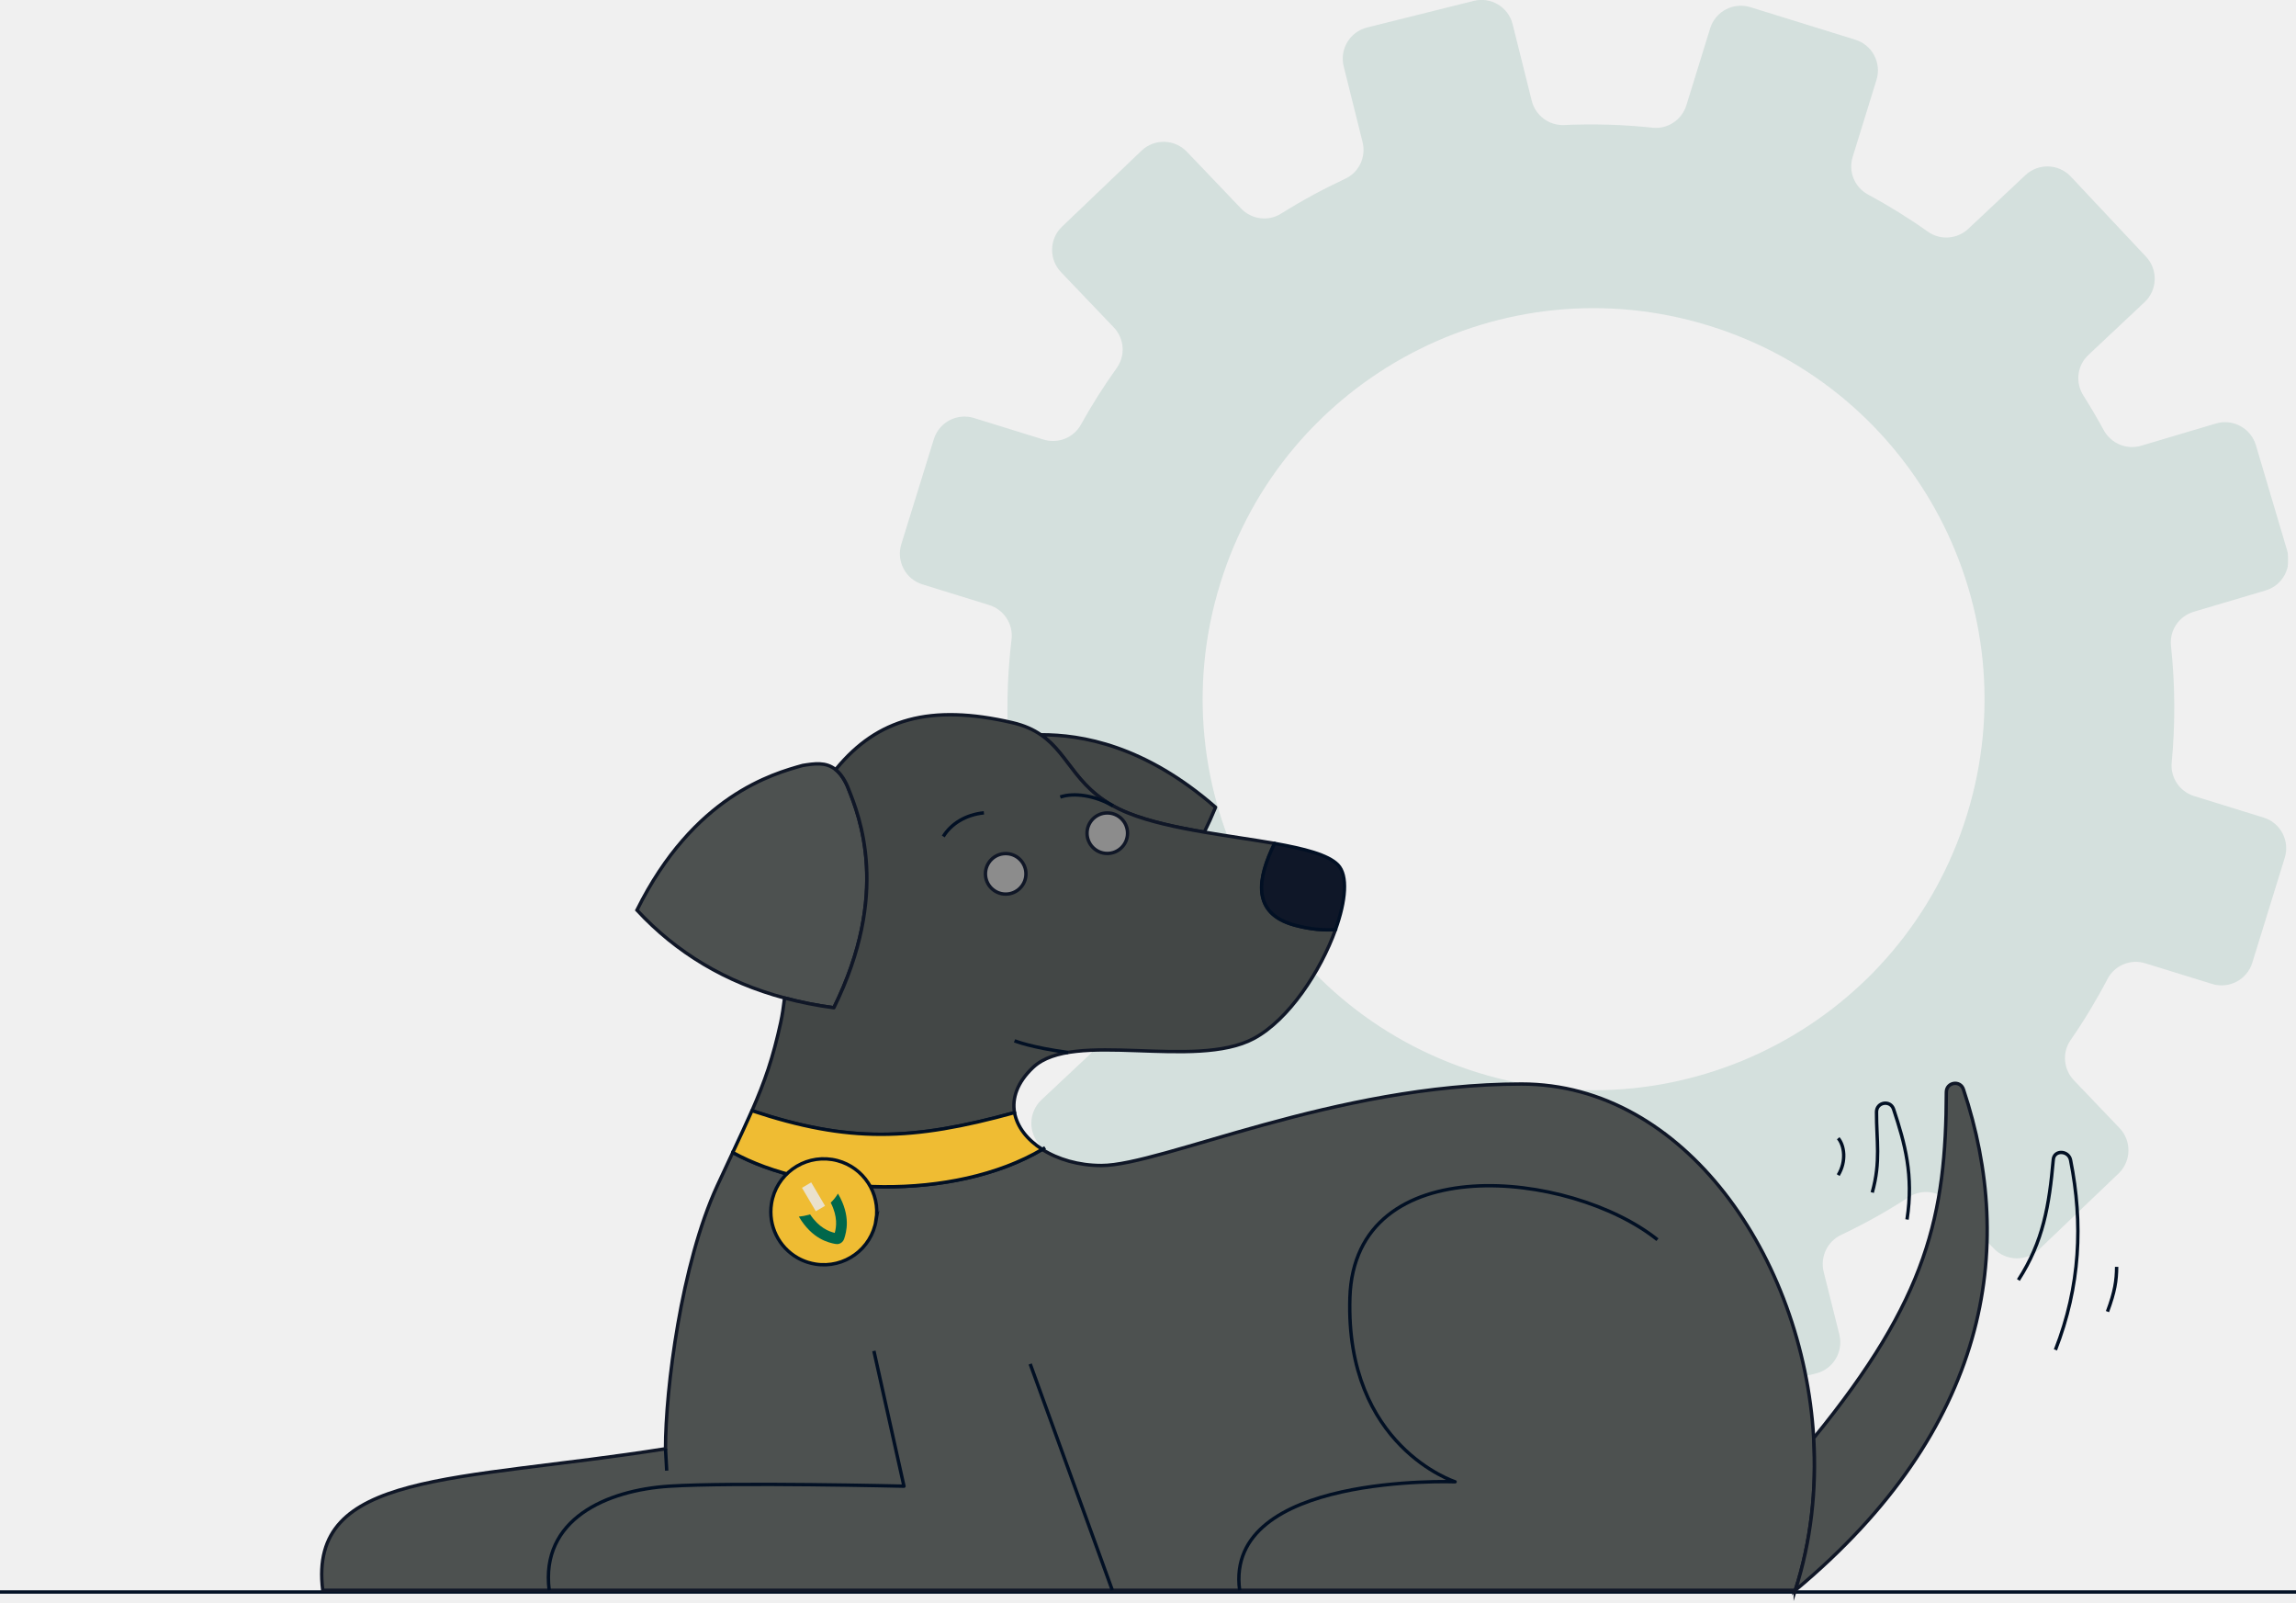
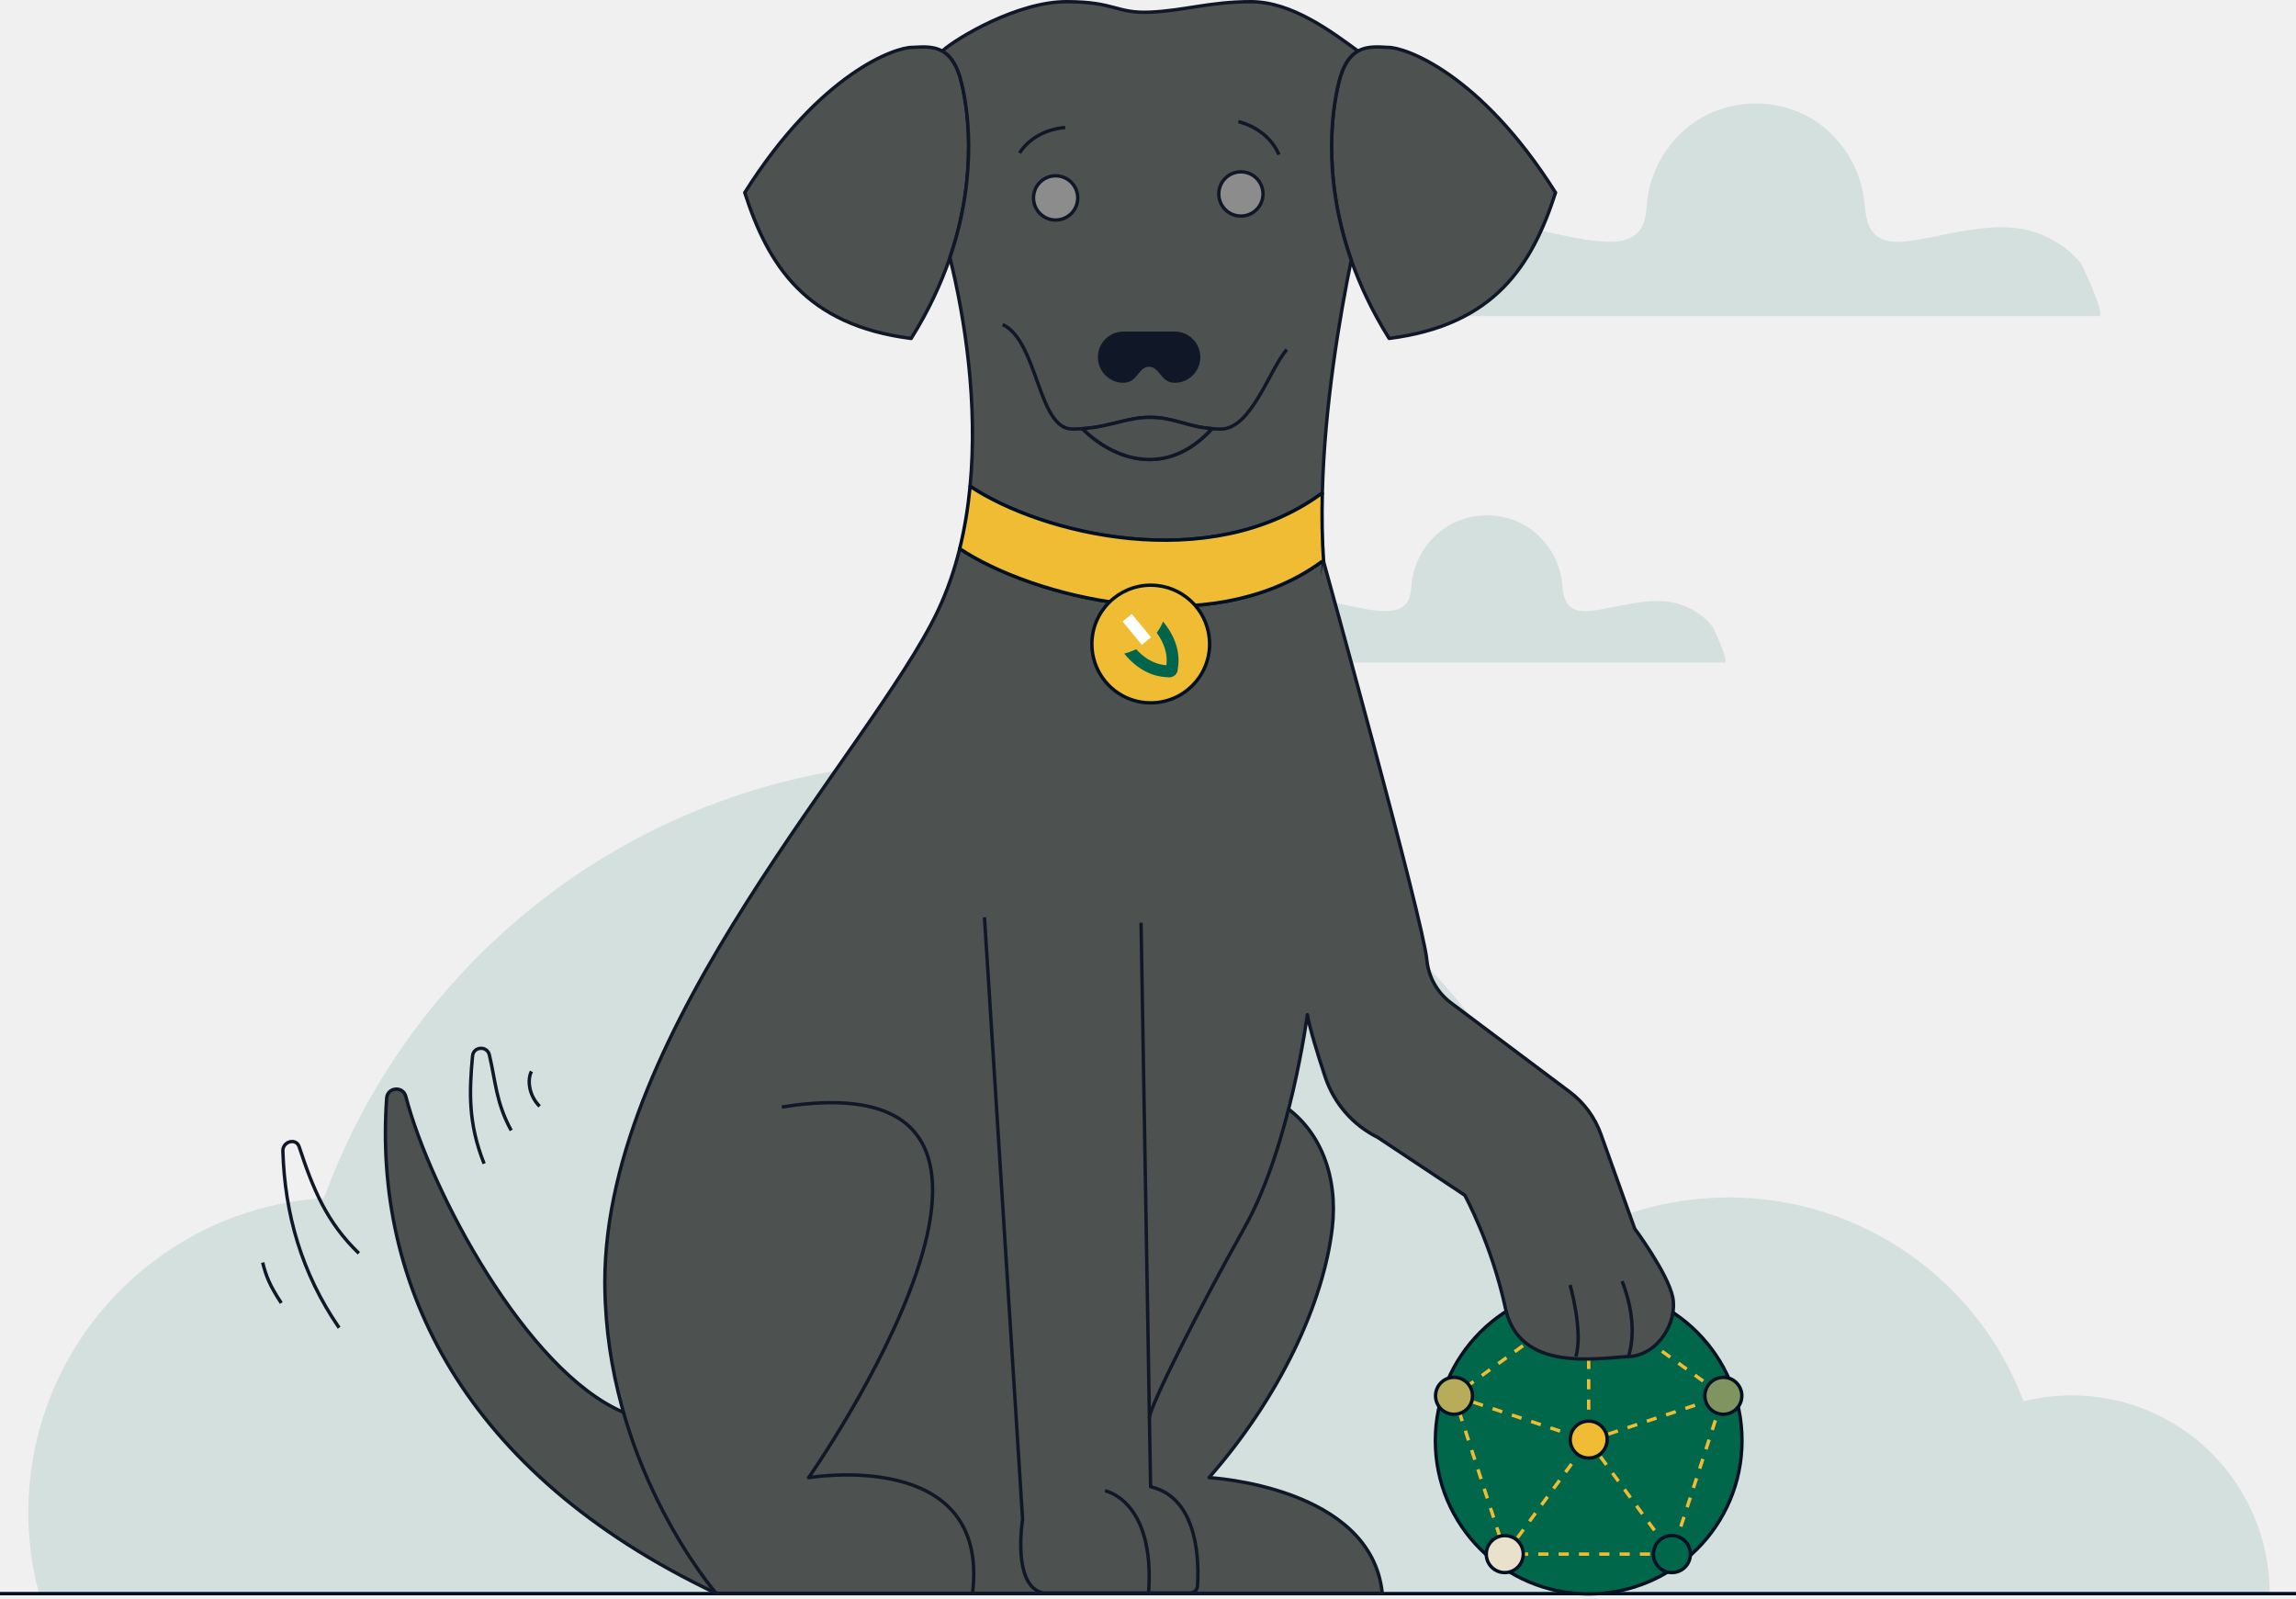
- <svg xmlns="http://www.w3.org/2000/svg" width="678" height="473" viewBox="0 0 678 473" fill="none">
-   <mask id="mask0_2727_20044" style="mask-type:luminance" maskUnits="userSpaceOnUse" x="265" y="0" width="411" height="414">
-     <path d="M675.773 0H265.391V413.637H675.773V0Z" fill="white" />
-   </mask>
-   <g mask="url(#mask0_2727_20044)">
-     <mask id="mask1_2727_20044" style="mask-type:luminance" maskUnits="userSpaceOnUse" x="265" y="0" width="411" height="414">
-       <path d="M675.773 0H265.391V413.637H675.773V0Z" fill="white" />
-     </mask>
-     <g mask="url(#mask1_2727_20044)">
-       <mask id="mask2_2727_20044" style="mask-type:luminance" maskUnits="userSpaceOnUse" x="265" y="0" width="411" height="414">
-         <path d="M675.773 0H265.391V413.637H675.773V0Z" fill="white" />
-       </mask>
-       <g mask="url(#mask2_2727_20044)">
-         <g opacity="0.12">
-           <mask id="mask3_2727_20044" style="mask-type:luminance" maskUnits="userSpaceOnUse" x="265" y="0" width="411" height="414">
-             <path d="M675.773 0H265.391V413.637H675.773V0Z" fill="white" />
-           </mask>
-           <g mask="url(#mask3_2727_20044)">
-             <path d="M668.432 241.369L647.917 235.022C643.668 233.693 640.865 229.598 641.29 225.14C642.393 213.541 642.294 201.995 641.082 190.667C640.585 186.128 643.433 181.915 647.8 180.604L669.001 174.32C674.019 172.838 676.876 167.558 675.384 162.531L666.153 131.421C664.652 126.403 659.381 123.546 654.364 125.029L632.267 131.592C627.937 132.876 623.335 130.905 621.183 126.927C619.311 123.483 617.313 120.092 615.216 116.765C612.775 112.932 613.353 107.932 616.662 104.822L633.298 89.19C637.104 85.601 637.294 79.606 633.714 75.791L611.491 52.122C607.902 48.315 601.907 48.125 598.092 51.715L581.231 67.555C577.976 70.611 572.985 70.999 569.333 68.423C563.691 64.417 557.769 60.747 551.585 57.411C547.616 55.268 545.753 50.612 547.091 46.308L554.116 23.588C555.671 18.588 552.869 13.272 547.878 11.726L516.867 2.115C511.858 0.579 506.551 3.363 505.005 8.363L497.98 31.083C496.642 35.396 492.447 38.189 487.981 37.701C479.238 36.77 470.523 36.517 461.889 36.914C457.404 37.113 453.399 34.094 452.314 29.745L446.672 7.16C445.416 2.079 440.262 -1.013 435.181 0.262L403.691 8.119C398.61 9.394 395.518 14.529 396.793 19.61L402.362 41.95C403.456 46.326 401.323 50.892 397.227 52.782C390.708 55.828 384.371 59.255 378.277 63.079C374.507 65.457 369.552 64.779 366.478 61.551L350.476 44.798C346.868 41.019 340.865 40.883 337.086 44.491L313.606 66.922C309.827 70.547 309.691 76.532 313.299 80.33L328.877 96.631C332.023 99.904 332.403 104.958 329.763 108.646C325.947 113.971 322.412 119.559 319.185 125.372C317.024 129.278 312.386 131.077 308.136 129.766L287.622 123.41C282.623 121.855 277.306 124.658 275.76 129.658L266.15 160.669C264.613 165.677 267.406 170.984 272.397 172.521L292.107 178.624C296.446 179.971 299.24 184.22 298.707 188.741C297.332 200.25 297.133 211.732 298.047 223.016C298.426 227.455 295.578 231.532 291.311 232.798L272.18 238.494C267.162 239.977 264.305 245.257 265.788 250.265L275.028 281.394C276.511 286.412 281.782 289.268 286.809 287.768L305.117 282.343C309.483 281.05 314.176 283.012 316.237 287.062C318.398 291.348 320.767 295.543 323.289 299.639C325.64 303.436 324.926 308.381 321.671 311.437L307.54 324.709C303.724 328.299 303.544 334.293 307.124 338.108L329.347 361.76C332.936 365.575 338.93 365.756 342.746 362.185L356.524 349.238C359.815 346.146 364.851 345.766 368.503 348.415C374.633 352.863 381.098 356.941 387.897 360.593C391.866 362.736 393.827 367.338 392.489 371.651L387.047 389.199C385.492 394.199 388.294 399.515 393.294 401.052L424.305 410.663C429.305 412.218 434.621 409.415 436.158 404.406L441.564 386.957C442.902 382.645 447.079 379.851 451.555 380.33C460.795 381.315 469.98 381.551 479.076 381.053C483.578 380.809 487.619 383.838 488.722 388.223L493.261 406.432C494.536 411.513 499.671 414.605 504.752 413.33L536.251 405.473C541.332 404.216 544.406 399.063 543.15 393.982L538.53 375.511C537.436 371.135 539.533 366.551 543.62 364.608C550.536 361.326 557.263 357.574 563.691 353.397C567.479 350.938 572.497 351.57 575.616 354.843L588.735 368.559C592.342 372.347 598.345 372.482 602.124 368.866L625.595 346.453C629.374 342.828 629.51 336.824 625.902 333.045L612.422 318.941C609.33 315.714 608.887 310.75 611.428 307.079C615.406 301.329 619.058 295.281 622.358 288.979C624.465 284.956 629.184 283.03 633.524 284.395L653.224 290.48C658.224 292.035 663.54 289.232 665.086 284.242L674.679 253.231C676.234 248.231 673.431 242.915 668.432 241.369ZM580.833 240.564C561.964 301.447 497.32 335.532 436.438 316.672C375.537 297.803 341.471 233.16 360.33 172.277C379.181 111.377 443.843 77.31 504.725 96.17C565.617 115.02 599.692 179.682 580.833 240.564Z" fill="#01654D" />
-           </g>
-         </g>
-       </g>
-     </g>
-   </g>
-   <path d="M0 470H678" stroke="#021024" stroke-linejoin="round" />
-   <path d="M246.238 297.507C241.178 296.837 236.328 295.877 231.678 294.627C214.298 289.977 199.788 281.307 188.088 268.687C204.868 234.917 228.238 228.427 237.038 225.977C240.468 225.437 243.858 224.867 246.748 227.197C248.038 228.227 249.228 229.827 250.288 232.247L250.458 232.687C253.858 241.187 262.888 263.767 246.228 297.507H246.238Z" fill="#4D5150" stroke="#101727" stroke-miterlimit="10" />
-   <path d="M358.947 238.327C357.907 240.857 356.797 243.297 355.627 245.667C347.467 244.267 339.477 242.577 333.157 240.037C317.617 233.797 316.267 223.057 307.357 216.927C319.337 216.877 337.987 220.037 358.937 238.317L358.947 238.327Z" fill="#434746" stroke="#101727" stroke-linejoin="round" />
-   <path d="M530.138 469.497H95.307C90.897 434.167 134.387 437.567 196.517 427.707C196.517 410.157 201.167 373.117 211.817 350.047C213.487 346.437 214.997 343.197 216.377 340.247C239.287 352.967 281.517 354.837 307.777 339.337C312.397 342.277 318.547 344.087 325.227 344.087C342.977 344.087 394.077 320.027 449.297 320.027C497.277 320.027 532.417 371.027 535.577 424.557C536.467 439.707 534.808 455.057 530.138 469.507V469.497Z" fill="#4D5150" stroke="#101727" stroke-miterlimit="10" />
-   <path d="M394.377 274.427C389.957 286.767 380.507 301.097 370.247 306.587C352.777 315.937 316.977 303.937 305.097 315.087C300.357 319.537 298.817 324.227 299.587 328.487C269.277 336.827 250.637 337.417 222.047 327.917C225.847 319.257 228.247 312.387 230.537 301.887C231.017 299.667 231.387 297.237 231.687 294.627C236.337 295.877 241.177 296.847 246.247 297.507C262.907 263.767 253.877 241.187 250.477 232.687L250.307 232.247C249.247 229.827 248.057 228.227 246.767 227.197C246.847 227.097 246.927 226.987 247.017 226.887C259.097 212.267 274.617 207.687 298.997 213.357C302.487 214.167 305.167 215.407 307.387 216.937C316.297 223.067 317.637 233.807 333.187 240.047C339.507 242.587 347.497 244.277 355.657 245.677C362.777 246.897 370.027 247.887 376.417 249.007C371.427 259.177 369.387 269.657 382.437 273.157C387.047 274.387 391.027 274.687 394.417 274.437L394.377 274.427Z" fill="#434746" stroke="#101727" stroke-linejoin="round" />
-   <path d="M307.777 339.327C281.517 354.827 239.287 352.957 216.377 340.237C218.577 335.537 220.427 331.557 222.047 327.897C250.637 337.407 269.277 336.807 299.587 328.467C300.337 332.697 303.357 336.517 307.777 339.317V339.327Z" fill="#EFBC33" stroke="#021024" stroke-linejoin="round" />
-   <path d="M394.378 274.427C390.988 274.677 387.008 274.377 382.398 273.147C369.348 269.647 371.398 259.167 376.378 248.997C385.088 250.547 392.188 252.347 395.078 255.327C398.098 258.447 397.408 265.967 394.368 274.427H394.378Z" fill="#0F1728" stroke="#021024" stroke-linejoin="round" />
-   <path d="M328.477 469.497L304.217 402.677" stroke="#021024" stroke-linejoin="round" />
-   <path d="M258.058 398.827L266.938 438.757C266.938 438.757 216.338 437.567 197.698 438.757C179.058 439.937 159.528 448.537 162.178 469.497" stroke="#021024" stroke-linejoin="round" />
-   <path d="M489.437 365.987C463.857 345.497 399.987 338.677 398.617 383.147C397.247 427.067 429.687 437.457 429.687 437.457C429.687 437.457 361.337 434.827 366.067 469.507" stroke="#021024" stroke-linejoin="round" />
-   <path d="M530.137 469.497C534.807 455.047 536.467 439.697 535.577 424.557C569.287 383.287 574.657 358.577 574.747 322.407C574.767 319.467 578.867 318.817 579.787 321.597C595.437 368.527 587.427 421.797 530.137 469.497Z" fill="#4D5150" stroke="#101727" stroke-miterlimit="10" />
-   <path d="M606.958 398.517C614.298 379.767 615.168 361.177 611.428 342.477C610.858 339.607 606.588 339.407 606.328 342.327C605.128 355.867 603.368 366.527 596.018 377.887" stroke="#021024" stroke-linejoin="round" />
-   <path d="M563.137 360.027C565.137 346.927 562.527 337.617 559.167 327.457C558.247 324.677 554.147 325.337 554.127 328.257C554.087 336.697 555.447 342.857 552.867 352.057" stroke="#021024" stroke-linejoin="round" />
-   <path d="M299.598 328.477H299.588" stroke="#021024" stroke-linejoin="round" />
-   <path d="M222.047 327.907H222.037" stroke="#021024" stroke-linejoin="round" />
-   <path d="M308.627 338.817C308.347 338.987 308.067 339.157 307.777 339.327" stroke="#021024" stroke-linejoin="round" />
-   <path d="M542.818 336.037C544.608 338.107 545.328 342.787 542.818 346.927" stroke="#021024" stroke-linejoin="round" />
-   <path d="M625.038 374.007C624.998 378.047 624.538 381.317 622.328 387.217" stroke="#021024" stroke-linejoin="round" />
-   <path d="M196.518 427.707L196.878 434.167" stroke="#021024" stroke-linejoin="round" />
-   <path d="M258.716 360.197C257.366 368.737 249.346 374.547 240.816 373.197C240.046 373.077 239.296 372.887 238.556 372.667C237.486 372.327 236.476 371.887 235.526 371.347C230.036 368.227 226.766 361.927 227.816 355.307C229.166 346.767 237.196 340.957 245.716 342.307C246.246 342.387 246.786 342.517 247.306 342.647C254.966 344.687 259.986 352.217 258.706 360.217L258.716 360.197Z" fill="#EFBC33" stroke="#021024" stroke-miterlimit="10" />
-   <path d="M239.546 349.066L236.824 350.671L240.908 357.597L243.63 355.991L239.546 349.066Z" fill="#EAE1CC" />
-   <path d="M245.308 355.047C247.448 359.247 246.968 362.287 246.498 363.977C244.778 363.567 241.878 362.487 239.218 358.517C239.088 358.557 238.958 358.597 238.828 358.637C237.818 358.917 236.848 359.087 235.898 359.177C239.858 365.877 244.768 366.867 246.628 367.237H246.708C247.068 367.327 247.418 367.307 247.748 367.217C248.448 367.017 249.028 366.487 249.268 365.747L249.298 365.657C249.868 363.847 251.388 359.067 247.448 352.377C246.878 353.337 246.158 354.247 245.308 355.057H245.298L245.308 355.047Z" fill="#00674B" />
-   <path d="M315.408 310.717C304.378 309.237 299.588 307.267 299.588 307.267L315.408 310.717Z" fill="#3E4544" />
-   <path d="M315.408 310.717C304.378 309.237 299.588 307.267 299.588 307.267" stroke="#021024" stroke-linejoin="round" />
-   <path d="M290.547 239.967C285.067 240.527 280.847 243.247 278.547 246.947" stroke="#021024" stroke-miterlimit="10" />
-   <path d="M328.648 237.907C323.458 234.867 317.208 233.907 313.098 235.297" stroke="#021024" stroke-miterlimit="10" />
-   <path d="M326.98 251.96C330.283 251.96 332.96 249.283 332.96 245.98C332.96 242.677 330.283 240 326.98 240C323.677 240 321 242.677 321 245.98C321 249.283 323.677 251.96 326.98 251.96Z" fill="#8C8C8C" stroke="#101727" stroke-miterlimit="10" />
-   <path d="M296.98 263.96C300.283 263.96 302.96 261.283 302.96 257.98C302.96 254.677 300.283 252 296.98 252C293.677 252 291 254.677 291 257.98C291 261.283 293.677 263.96 296.98 263.96Z" fill="#8C8C8C" stroke="#101727" stroke-miterlimit="10" />
+ <svg xmlns="http://www.w3.org/2000/svg" width="678" height="472" viewBox="0 0 678 472" fill="none">
+   <path opacity="0.12" d="M485.48 177.71C480.73 178.21 475.94 179.45 471.52 180.15C468.72 180.58 465.49 180.89 463.46 178.94C461.56 177.12 461.56 174.16 461.21 171.56C460.28 164.45 455.72 157.92 449.36 154.62C442.99 151.32 435.01 151.35 428.67 154.7C422.33 158.05 417.81 164.61 416.93 171.72C416.74 173.34 416.7 174.99 416.19 176.53C415.14 179.6 412.18 180.49 409.22 180.45C399.78 180.37 391.37 175.37 381.99 178.54C378.5 179.71 375.27 181.72 372.92 184.57C372.23 185.42 367.58 195.64 368.91 195.64H509.37C510.66 195.64 506.17 185.57 505.48 184.72C503.12 181.81 499.85 179.75 496.33 178.54C492.9 177.38 489.22 177.3 485.52 177.69L485.49 177.72V177.7L485.48 177.71Z" fill="#00674B" />
+   <path opacity="0.12" d="M611.769 412.04C606.849 412.04 602.119 412.64 597.559 413.78C584.309 378.59 550.319 353.59 510.509 353.59C494.989 353.59 480.349 357.38 467.469 364.15C465.019 356.04 462.109 348.12 458.659 340.49C427.969 272.32 359.419 224.82 279.869 224.82C195.119 224.82 123.079 278.59 95.669 353.79C80.169 354.75 65.689 359.46 53.149 367.14C26.289 383.45 8.369 412.94 8.369 446.69C8.369 454.91 9.449 462.88 11.489 470.49H90.299H191.399H420.529H469.449H670.219C670.219 438.24 644.079 412.04 611.769 412.04Z" fill="#00674B" />
+   <path opacity="0.12" d="M585.431 67.42C578.581 68.14 571.661 69.93 565.281 70.95C561.241 71.58 556.571 72.02 553.651 69.21C550.911 66.59 550.911 62.31 550.401 58.55C549.051 48.29 542.481 38.86 533.291 34.1C524.101 29.34 512.581 29.39 503.431 34.22C494.281 39.05 487.761 48.52 486.481 58.79C486.201 61.14 486.161 63.5 485.411 65.73C483.901 70.16 479.631 71.44 475.361 71.4C461.731 71.28 449.591 64.06 436.051 68.64C431.011 70.33 426.341 73.24 422.951 77.35C421.951 78.58 415.241 93.32 417.171 93.32H619.911C621.771 93.32 615.291 78.79 614.291 77.55C610.881 73.35 606.161 70.38 601.081 68.63C596.131 66.96 590.821 66.84 585.481 67.4L585.431 67.45V67.43V67.42Z" fill="#00674B" />
+   <path d="M0 470.57H678" stroke="#021024" stroke-miterlimit="10" />
+   <path d="M211.449 470.47C136.639 434.98 110.299 379.09 114.179 324.27C114.409 321.02 118.989 320.6 119.829 323.75C127.009 351.41 155.419 404.92 184.179 417.06C224.419 460.12 210.249 469.62 211.449 470.47Z" fill="#4D5150" stroke="#101727" stroke-linejoin="round" />
+   <path d="M469.129 470.66C494.131 470.66 514.399 450.392 514.399 425.39C514.399 400.388 494.131 380.12 469.129 380.12C444.127 380.12 423.859 400.388 423.859 425.39C423.859 450.392 444.127 470.66 469.129 470.66Z" fill="#00674B" stroke="#021024" stroke-miterlimit="10" />
+   <path d="M469.131 383.26L429.371 412.15L444.561 458.9H493.711L508.901 412.15L469.131 383.26Z" stroke="#EFBC33" stroke-miterlimit="10" stroke-dasharray="3 3" />
+   <path d="M429.371 412.15L469.131 425.39L508.901 412.15" stroke="#EFBC33" stroke-miterlimit="10" stroke-dasharray="3 3" />
+   <path d="M469.129 383.26V425.39L493.709 458.9" stroke="#EFBC33" stroke-miterlimit="10" stroke-dasharray="3 3" />
+   <path d="M444.561 458.9L469.131 425.39" stroke="#EFBC33" stroke-miterlimit="10" stroke-dasharray="3 3" />
+   <path d="M444.351 464.36C447.366 464.36 449.811 461.916 449.811 458.9C449.811 455.885 447.366 453.44 444.351 453.44C441.335 453.44 438.891 455.885 438.891 458.9C438.891 461.916 441.335 464.36 444.351 464.36Z" fill="#EAE1CC" stroke="#021024" stroke-miterlimit="10" />
+   <path d="M493.71 464.36C496.725 464.36 499.17 461.916 499.17 458.9C499.17 455.885 496.725 453.44 493.71 453.44C490.695 453.44 488.25 455.885 488.25 458.9C488.25 461.916 490.695 464.36 493.71 464.36Z" fill="#00674B" stroke="#021024" stroke-miterlimit="10" />
+   <path d="M469.13 430.54C472.145 430.54 474.59 428.096 474.59 425.08C474.59 422.065 472.145 419.62 469.13 419.62C466.114 419.62 463.67 422.065 463.67 425.08C463.67 428.096 466.114 430.54 469.13 430.54Z" fill="#EFBC33" stroke="#021024" stroke-miterlimit="10" />
+   <path d="M508.899 417.62C511.915 417.62 514.359 415.176 514.359 412.16C514.359 409.145 511.915 406.7 508.899 406.7C505.884 406.7 503.439 409.145 503.439 412.16C503.439 415.176 505.884 417.62 508.899 417.62Z" fill="#80945F" stroke="#021024" stroke-miterlimit="10" />
+   <path d="M429.37 417.62C432.386 417.62 434.83 415.176 434.83 412.16C434.83 409.145 432.386 406.7 429.37 406.7C426.355 406.7 423.91 409.145 423.91 412.16C423.91 415.176 426.355 417.62 429.37 417.62Z" fill="#B8AB5A" stroke="#021024" stroke-miterlimit="10" />
+   <path d="M469.13 388.72C472.145 388.72 474.59 386.276 474.59 383.26C474.59 380.245 472.145 377.8 469.13 377.8C466.114 377.8 463.67 380.245 463.67 383.26C463.67 386.276 466.114 388.72 469.13 388.72Z" fill="#EAE1CC" stroke="#021024" stroke-miterlimit="10" />
+   <path d="M382.019 273.31L390.859 165.82L390.269 165.87C356.959 190.2 304.309 175.97 283.409 162C281.819 168.4 279.689 174.6 276.899 180.47C257.509 221.23 178.609 303.09 178.609 378.48C178.609 380.58 178.659 382.65 178.759 384.7C181.059 434.76 210.509 469.34 211.469 470.46C211.479 470.48 211.489 470.48 211.489 470.48H370.659H408.179C404.979 438.83 357.019 436.32 357.019 436.32C377.999 412.39 390.869 384.68 393.419 362.5C395.099 347.86 390.289 333.29 377.719 325.59L382.039 273.3L382.019 273.31Z" fill="#4D5150" stroke="#101727" stroke-linejoin="round" />
+   <path d="M280.51 76.07C277.92 83.68 274.23 91.72 269.06 99.94C237.84 95.99 226.82 78.25 219.92 56.88C242.25 21.44 264.62 13.86 269.45 13.99C272.56 13.81 275.64 13.61 278.25 15.07C280.33 16.21 282.1 18.39 283.39 22.4L283.53 22.9C285.69 30.42 289.08 50.92 280.51 76.07Z" fill="#4D5150" stroke="#101727" stroke-linejoin="round" />
+   <path d="M459.35 56.87C452.45 78.24 441.43 95.99 410.21 99.93C405.23 91.98 401.6 84.2 399.02 76.83C390.11 51.33 393.56 30.48 395.74 22.9L395.88 22.4C397.17 18.39 398.95 16.21 401.02 15.07C403.63 13.61 406.71 13.8 409.82 13.99C414.64 13.86 437.02 21.44 459.35 56.88V56.87Z" fill="#4D5150" stroke="#101727" stroke-linejoin="round" />
+   <path d="M395.73 22.9L395.87 22.4C397.16 18.39 398.94 16.21 401.01 15.07C393.07 9.27 381.43 0.5 369.37 0.5C357.31 0.5 349.7 3.15 339.62 3.59C329.54 4.02 329.38 0.5 314.92 0.5C300.46 0.5 282.48 11.24 278.24 15.07C280.32 16.21 282.09 18.39 283.38 22.4L283.52 22.9C285.68 30.42 289.07 50.92 280.5 76.07C285.03 94.36 288.79 119.3 286.46 143.59C307.36 157.56 356.94 170.05 390.25 145.72H390.47C391.11 119.88 395.59 93.55 399.01 76.83C390.1 51.33 393.55 30.48 395.73 22.9ZM357.79 126.69C344.15 141.52 328.7 135.48 319.71 126.69V126.58C327.96 126.01 332.84 123.24 339.62 123.24C346.4 123.24 350.55 126 357.8 126.58V126.69H357.79Z" fill="#4D5150" stroke="#101727" stroke-linejoin="round" />
+   <path d="M357.801 126.57V126.68C344.151 141.51 328.701 135.47 319.711 126.68V126.57C327.961 126 332.841 123.23 339.621 123.23C346.401 123.23 350.551 125.99 357.801 126.57Z" fill="#4D5150" stroke="#101727" stroke-linejoin="round" />
+   <path d="M390.85 165.83L390.26 165.88C356.95 190.21 304.3 175.98 283.4 162.01C284.88 156 285.87 149.82 286.47 143.59C307.37 157.56 356.95 170.05 390.26 145.72H390.48C390.31 152.52 390.4 159.28 390.86 165.83H390.85Z" fill="#EFBC33" stroke="#021024" stroke-linejoin="round" />
+   <path d="M230.879 326.88C326.209 311.76 238.779 436.34 238.779 436.34C238.779 436.34 292.459 427.15 287.179 470.5" fill="#4D5150" />
+   <path d="M230.879 326.88C326.209 311.76 238.779 436.34 238.779 436.34C238.779 436.34 292.459 427.15 287.179 470.5" stroke="#101727" stroke-linejoin="round" />
+   <path d="M311.719 64.97C315.326 64.97 318.249 62.047 318.249 58.44C318.249 54.834 315.326 51.91 311.719 51.91C308.113 51.91 305.189 54.834 305.189 58.44C305.189 62.047 308.113 64.97 311.719 64.97Z" fill="#8C8C8C" stroke="#101727" stroke-linejoin="round" />
+   <path d="M366.43 63.8C370.037 63.8 372.96 60.877 372.96 57.27C372.96 53.664 370.037 50.74 366.43 50.74C362.824 50.74 359.9 53.664 359.9 57.27C359.9 60.877 362.824 63.8 366.43 63.8Z" fill="#8C8C8C" stroke="#101727" stroke-linejoin="round" />
+   <path d="M379.991 103.24C375.051 108.67 369.581 126.69 360.531 126.69C359.571 126.69 358.661 126.66 357.801 126.58" fill="#4D5150" />
+   <path d="M379.991 103.24C375.051 108.67 369.581 126.69 360.531 126.69C359.571 126.69 358.661 126.66 357.801 126.58" stroke="#101727" stroke-linejoin="round" />
+   <path d="M319.7 126.57C318.73 126.65 317.72 126.68 316.64 126.68C306.44 126.68 306.58 100.82 296.07 95.81" fill="#4D5150" />
+   <path d="M319.7 126.57C318.73 126.65 317.72 126.68 316.64 126.68C306.44 126.68 306.58 100.82 296.07 95.81" stroke="#101727" stroke-linejoin="round" />
+   <path d="M357.19 190.18C357.19 199.78 349.39 207.55 339.79 207.54C338.92 207.54 338.07 207.47 337.22 207.35C335.99 207.17 334.8 206.86 333.66 206.43C327.09 203.96 322.42 197.6 322.43 190.16C322.43 180.56 330.24 172.79 339.83 172.8C340.43 172.8 341.04 172.83 341.63 172.89C350.39 173.8 357.2 181.19 357.19 190.19V190.18Z" fill="#EFBC33" stroke="#021024" stroke-linejoin="round" />
+   <path d="M334.205 181.287L331.496 183.52L337.176 190.41L339.885 188.178L334.205 181.287Z" fill="white" />
+   <path d="M341.581 186.85C344.651 191.09 344.661 194.5 344.431 196.44C342.471 196.28 339.101 195.61 335.501 191.71C335.361 191.78 335.231 191.85 335.091 191.9C334.041 192.38 332.991 192.74 331.971 193.01C337.481 199.68 343.041 199.91 345.131 200H345.221C345.621 200.02 346.011 199.94 346.351 199.78C347.091 199.45 347.641 198.75 347.761 197.9V197.8C348.091 195.72 348.931 190.2 343.451 183.53C342.981 184.68 342.361 185.8 341.571 186.85H341.581Z" fill="#01654D" />
+   <path d="M314.55 37.65C308.45 38.17 303.7 41.11 301.08 45.17L314.55 37.65Z" fill="#4D5150" />
+   <path d="M314.55 37.65C308.45 38.17 303.7 41.11 301.08 45.17" stroke="#101727" stroke-linejoin="round" />
+   <path d="M365.699 35.9C371.609 37.48 375.779 41.19 377.659 45.65L365.699 35.9Z" fill="#4D5150" />
+   <path d="M365.699 35.9C371.609 37.48 375.779 41.19 377.659 45.65" stroke="#101727" stroke-linejoin="round" />
+   <path d="M290.711 270.85L301.971 448.65C301.971 448.65 298.751 468.35 308.001 470.36H351.471C352.601 470.36 353.531 469.49 353.611 468.37C354.051 462 354.201 442.37 339.761 439.01L336.951 272.47" fill="#4D5150" />
+   <path d="M290.711 270.85L301.971 448.65C301.971 448.65 298.751 468.35 308.001 470.36H351.471C352.601 470.36 353.531 469.49 353.611 468.37C354.051 462 354.201 442.37 339.761 439.01L336.951 272.47" stroke="#101727" stroke-linejoin="round" />
+   <path d="M326.311 440.2C326.311 440.2 341.141 442.97 339.171 470.35L326.311 440.2Z" fill="#4D5150" />
+   <path d="M326.311 440.2C326.311 440.2 341.141 442.97 339.171 470.35" stroke="#101727" stroke-linejoin="round" />
+   <path d="M390.85 165.83C390.85 165.83 420.2 271.53 421.34 283.45C421.82 288.48 424.4 293.07 428.45 296.11L463.52 322.41C467.75 325.58 470.95 329.92 472.73 334.9L482.72 362.8C482.72 362.8 492.44 375.89 493.94 383C495.44 390.11 489.83 400.2 480.85 400.58C471.87 400.95 448.69 405.44 444.57 386.37C440.46 367.3 432.54 352.93 432.54 352.93L406.85 335.86C399.48 332.21 393.9 325.76 391.31 317.96C389.14 311.42 386.8 303.88 386.06 299.62C386.06 299.62 380.99 338.5 367.53 362.44C354.07 386.38 340.1 414.18 339.35 418.67" fill="#4D5150" />
+   <path d="M390.85 165.83C390.85 165.83 420.2 271.53 421.34 283.45C421.82 288.48 424.4 293.07 428.45 296.11L463.52 322.41C467.75 325.58 470.95 329.92 472.73 334.9L482.72 362.8C482.72 362.8 492.44 375.89 493.94 383C495.44 390.11 489.83 400.2 480.85 400.58C471.87 400.95 448.69 405.44 444.57 386.37C440.46 367.3 432.54 352.93 432.54 352.93L406.85 335.86C399.48 332.21 393.9 325.76 391.31 317.96C389.14 311.42 386.8 303.88 386.06 299.62C386.06 299.62 380.99 338.5 367.53 362.44C354.07 386.38 340.1 414.18 339.35 418.67" stroke="#101727" stroke-linejoin="round" />
+   <path d="M478.98 378.32C478.98 378.32 484.22 390.29 480.85 400.57L478.98 378.32Z" fill="#4D5150" />
+   <path d="M478.98 378.32C478.98 378.32 484.22 390.29 480.85 400.57" stroke="#101727" stroke-linejoin="round" />
+   <path d="M463.65 379.44C463.65 379.44 467.58 393.28 465.33 400.57L463.65 379.44Z" fill="#4D5150" />
+   <path d="M463.65 379.44C463.65 379.44 467.58 393.28 465.33 400.57" stroke="#101727" stroke-linejoin="round" />
+   <path d="M354.449 105.46C354.449 109.64 351.069 113.03 346.889 113.03C342.709 113.03 342.499 108.3 339.319 108.3C336.139 108.3 335.939 113.03 331.759 113.03C327.579 113.03 324.199 109.63 324.199 105.46C324.199 101.29 327.579 97.9 331.759 97.9H346.889C351.069 97.9 354.449 101.28 354.449 105.46Z" fill="#101727" />
+   <path d="M100.139 392.07C89.029 375.9 84.099 358.45 83.529 339.89C83.439 337.04 87.449 335.91 88.339 338.62C92.469 351.2 96.489 360.93 105.969 370.08" stroke="#101727" stroke-linejoin="round" />
+   <path d="M142.96 343.61C138.17 331.62 138.59 322.21 139.54 311.83C139.8 308.99 143.83 308.71 144.5 311.48C146.4 319.48 146.47 325.62 150.96 333.79" stroke="#101727" stroke-linejoin="round" />
+   <path d="M156.939 316.36C155.699 318.72 156.049 323.32 159.349 326.69" stroke="#101727" stroke-linejoin="round" />
+   <path d="M77.57 372.811C78.5 376.641 79.66 379.631 83.06 384.751" stroke="#101727" stroke-linejoin="round" />
</svg>
